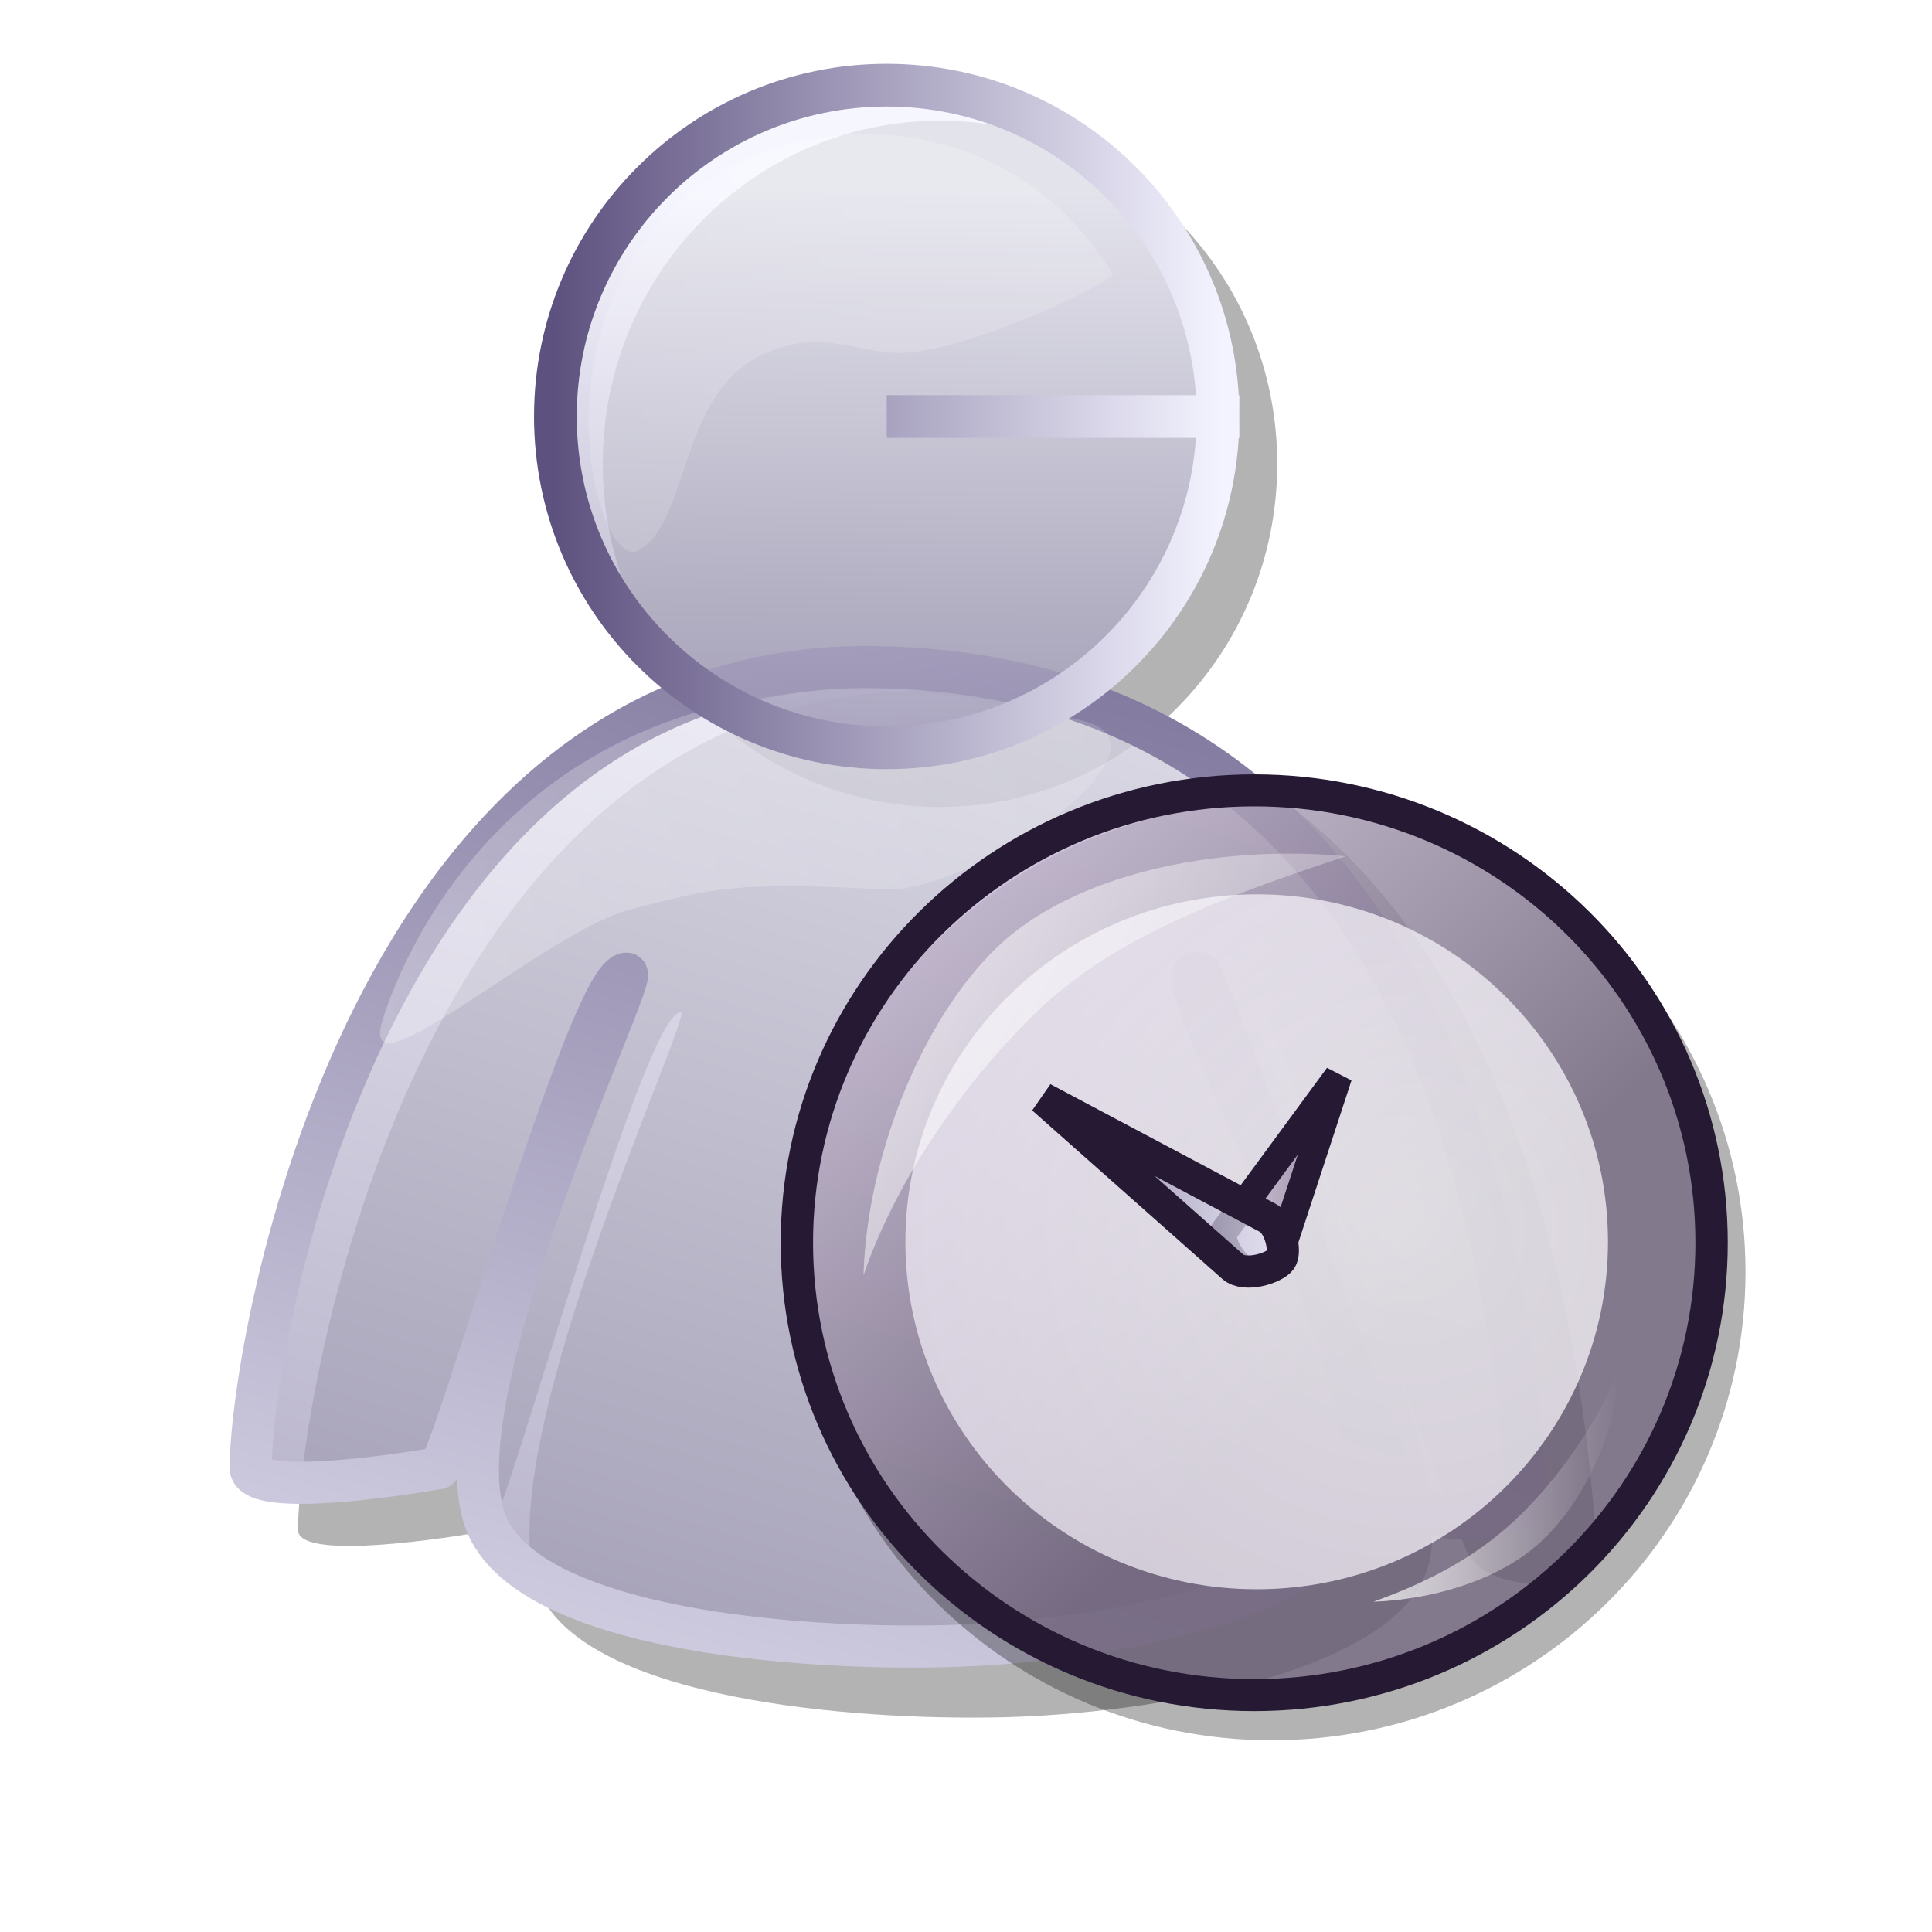
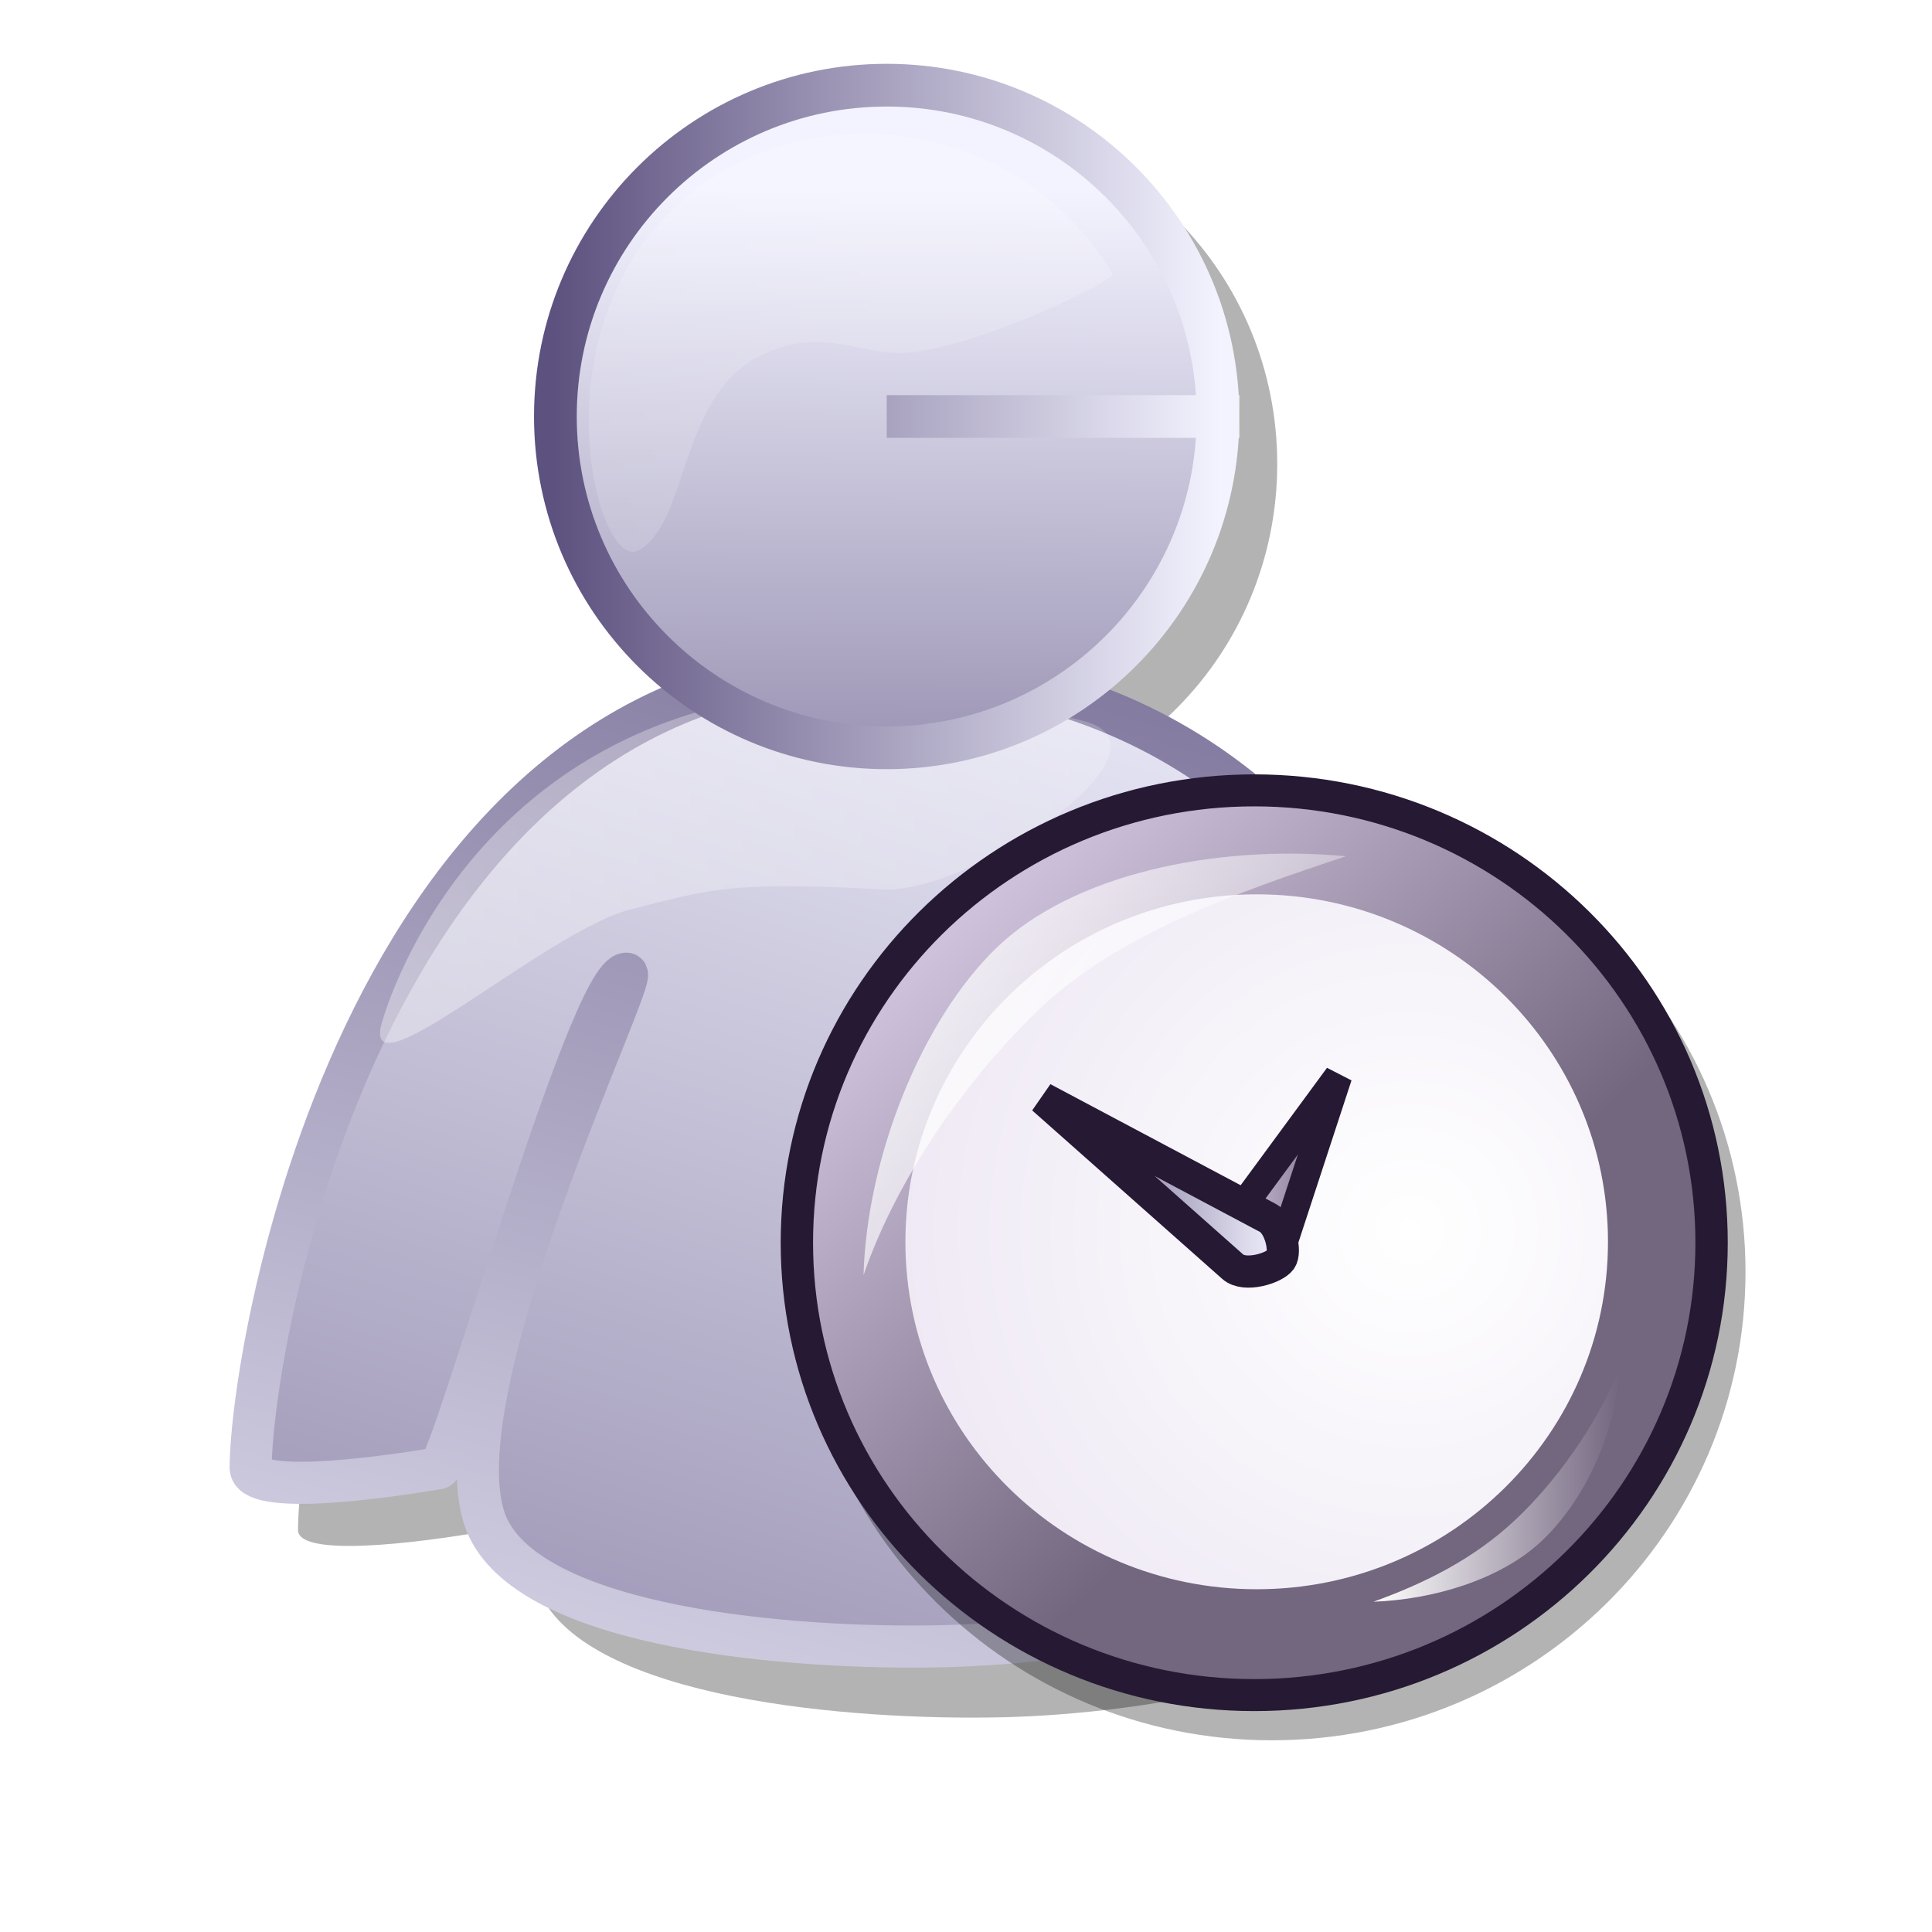
<svg xmlns="http://www.w3.org/2000/svg" xmlns:xlink="http://www.w3.org/1999/xlink" id="svg1" width="48pt" height="48pt">
  <defs id="defs3">
    <linearGradient id="linearGradient746">
      <stop style="stop-color:#ffffff;stop-opacity:1;" offset="0" id="stop747" />
      <stop style="stop-color:#ffffff;stop-opacity:0;" offset="1" id="stop748" />
    </linearGradient>
    <linearGradient id="linearGradient743">
      <stop style="stop-color:#d9cce6;stop-opacity:1;" offset="0" id="stop744" />
      <stop style="stop-color:#73667f;stop-opacity:1;" offset="1" id="stop745" />
    </linearGradient>
    <linearGradient id="linearGradient662">
      <stop style="stop-color:#5d517f;stop-opacity:1;" offset="0" id="stop663" />
      <stop style="stop-color:#f3f3ff;stop-opacity:1;" offset="1" id="stop664" />
    </linearGradient>
    <linearGradient id="linearGradient599">
      <stop style="stop-color:#ffffff;stop-opacity:1;" offset="0" id="stop600" />
      <stop style="stop-color:#d9cce6;stop-opacity:1;" offset="1" id="stop601" />
    </linearGradient>
    <linearGradient id="linearGradient584">
      <stop style="stop-color:#ffffff;stop-opacity:0.367;" offset="0" id="stop585" />
      <stop style="stop-color:#ffffff;stop-opacity:0.2;" offset="1" id="stop586" />
    </linearGradient>
    <linearGradient id="linearGradient578">
      <stop style="stop-color:#8a86b9;stop-opacity:1;" offset="0" id="stop579" />
      <stop style="stop-color:#b1ace8;stop-opacity:1;" offset="1" id="stop580" />
    </linearGradient>
    <linearGradient xlink:href="#linearGradient743" id="linearGradient581" x1="0.159" y1="0.063" x2="0.648" y2="0.577" />
    <linearGradient xlink:href="#linearGradient746" id="linearGradient583" x1="-0" y1="-0" x2="1" y2="-0" />
    <linearGradient xlink:href="#linearGradient662" id="linearGradient860" x1="-0" y1="0" x2="1" y2="0" />
    <linearGradient xlink:href="#linearGradient746" id="linearGradient861" x1="-0.447" y1="0.321" x2="1.274" y2="1.126" />
    <linearGradient xlink:href="#linearGradient584" id="linearGradient862" />
    <radialGradient xlink:href="#linearGradient599" id="radialGradient595" cx="0.718" cy="0.483" r="1.683" fx="0.718" fy="0.483" />
    <linearGradient xlink:href="#linearGradient662" id="linearGradient652" />
    <linearGradient xlink:href="#linearGradient662" id="linearGradient654" x1="0.455" y1="1.62" x2="0.464" y2="0.158" />
    <linearGradient xlink:href="#linearGradient584" id="linearGradient661" x1="0.586" y1="0.508" x2="-0.784" y2="0.773" />
    <radialGradient xlink:href="#linearGradient662" id="radialGradient628" cx="0.5" cy="0.5" r="0.5" fx="0.5" fy="0.5" />
    <linearGradient xlink:href="#linearGradient662" id="linearGradient669" x1="0.932" y1="-0.47" x2="0.197" y2="1.519" />
    <linearGradient xlink:href="#linearGradient662" id="linearGradient670" x1="0.034" y1="2.033" x2="0.901" y2="-0.1" />
    <linearGradient xlink:href="#linearGradient743" id="linearGradient749" x1="0" y1="-0" x2="1" y2="-0" />
  </defs>
  <g id="g633" transform="matrix(1.252122,0,0,1.252122,43.80526,17.33407)" style="font-size:12;">
    <path style="font-size:12;fill:#000000;fill-opacity:0.3;fill-rule:evenodd;stroke:none;stroke-width:1pt;stroke-opacity:1;" id="path631" d="M 46.996 15.354 A 10.339 10.339 0 1 0 26.318,15.354 A 10.339 10.339 0 1 0 46.996 15.354 L 36.657 15.354 z" transform="matrix(0.862937,0,0,0.878088,-41.74896,-15.05385)" />
    <path style="font-size:12;fill:#000000;fill-opacity:0.3;fill-rule:evenodd;stroke:none;stroke-width:0.835pt;" d="M -27.101 26.65 C -27.083 23.08 -23.913 4.244 -10.311 4.432 C 6.198 4.656 6.951 24.047 7.279 27.199 C 7.378 28.239 4.406 28.433 3.814 27.199 C 2.179 23.031 -1.379 13.018 -1.516 12.935 C -2.983 12.205 4.041 24.267 2.748 27.748 C 1.731 30.484 -4.676 31.5 -8.445 31.588 C -12.493 31.683 -19.421 31.104 -20.705 28.296 C -22.264 24.887 -16.613 12.93 -16.974 12.935 C -17.987 12.946 -21.647 26.535 -22.037 26.65 C -24.058 27.006 -27.052 27.349 -27.101 26.65 z " id="path628" />
-     <path style="font-size:12;fill:url(#linearGradient670);fill-opacity:0.75;fill-rule:evenodd;stroke:url(#linearGradient669);stroke-width:0.835pt;" d="M -28.354 24.999 C -28.337 21.593 -25.224 3.626 -11.87 3.805 C 4.338 4.019 5.077 22.516 5.399 25.522 C 5.496 26.514 2.578 26.699 1.997 25.522 C 0.392 21.547 -3.101 11.996 -3.236 11.916 C -4.676 11.219 2.22 22.725 0.951 26.045 C -0.047 28.656 -6.338 29.624 -10.039 29.709 C -14.013 29.799 -20.814 29.247 -22.074 26.569 C -23.605 23.317 -18.058 11.912 -18.411 11.916 C -19.406 11.926 -23 24.889 -23.383 24.999 C -25.367 25.338 -28.306 25.665 -28.354 24.999 z " id="path650" />
-     <path style="font-size:12;fill:url(#linearGradient862);fill-opacity:0.75;fill-rule:evenodd;stroke-width:1pt;" d="M -24.846 13.094 C -25.645 15.425 -20.58 10.796 -18.305 10.216 C -16.132 9.662 -15.611 9.469 -11.502 9.692 C -9.063 9.668 -3.737 5.956 -6.269 5.244 C -20.778 1.426 -24.451 11.81 -24.846 13.094 z " id="path651" />
-     <path style="font-size:12;fill:url(#linearGradient654);fill-opacity:0.75;fill-rule:evenodd;stroke:url(#linearGradient652);stroke-width:1pt;stroke-opacity:1;" id="path653" d="M 46.996 15.354 A 10.339 10.339 0 1 0 26.318,15.354 A 10.339 10.339 0 1 0 46.996 15.354 L 36.657 15.354 z" transform="matrix(0.847785,0,0,0.847785,-42.60342,-15.84179)" />
+     <path style="font-size:12;fill:url(#linearGradient670);fill-opacity:1.00;fill-rule:evenodd;stroke:url(#linearGradient669);stroke-width:0.835pt;" d="M -28.354 24.999 C -28.337 21.593 -25.224 3.626 -11.87 3.805 C 4.338 4.019 5.077 22.516 5.399 25.522 C 5.496 26.514 2.578 26.699 1.997 25.522 C 0.392 21.547 -3.101 11.996 -3.236 11.916 C -4.676 11.219 2.22 22.725 0.951 26.045 C -0.047 28.656 -6.338 29.624 -10.039 29.709 C -14.013 29.799 -20.814 29.247 -22.074 26.569 C -23.605 23.317 -18.058 11.912 -18.411 11.916 C -19.406 11.926 -23 24.889 -23.383 24.999 C -25.367 25.338 -28.306 25.665 -28.354 24.999 z " id="path650" />
+     <path style="font-size:12;fill:url(#linearGradient862);fill-opacity:1.00;fill-rule:evenodd;stroke-width:1pt;" d="M -24.846 13.094 C -25.645 15.425 -20.58 10.796 -18.305 10.216 C -16.132 9.662 -15.611 9.469 -11.502 9.692 C -9.063 9.668 -3.737 5.956 -6.269 5.244 C -20.778 1.426 -24.451 11.81 -24.846 13.094 z " id="path651" />
+     <path style="font-size:12;fill:url(#linearGradient654);fill-opacity:1.00;fill-rule:evenodd;stroke:url(#linearGradient652);stroke-width:1pt;stroke-opacity:1;" id="path653" d="M 46.996 15.354 A 10.339 10.339 0 1 0 26.318,15.354 A 10.339 10.339 0 1 0 46.996 15.354 L 36.657 15.354 z" transform="matrix(0.847785,0,0,0.847785,-42.60342,-15.84179)" />
    <path style="font-size:12;fill:url(#linearGradient661);fill-opacity:0.492;fill-rule:evenodd;stroke-width:1pt;" d="M -14.703 -4.511 C -13.201 -5.18 -12.21 -4.444 -11.04 -4.511 C -9.157 -4.618 -5.451 -6.433 -5.546 -6.604 C -8.081 -10.712 -13.012 -11.091 -16.012 -9.221 C -21.124 -6.032 -19.259 1.319 -18.105 0.722 C -16.73 0.011 -17.052 -3.533 -14.703 -4.511 z " id="path654" />
  </g>
  <g transform="matrix(0.57171,0,0,0.565479,23.73212,23.86802)" style="font-size:12;opacity:0.3;stroke:#000000;" id="g677">
    <ellipse cx="47.596" cy="41.556" rx="28.881" ry="28.881" transform="matrix(0.917566,0,0,0.917566,-11.48724,-5.833475)" style="fill-rule:evenodd;stroke-width:2.054;" id="path675" />
    <ellipse cx="42.107" cy="34.268" rx="21.773" ry="21.773" transform="matrix(0.934849,0,0,0.934849,-7.035911,0.205833)" style="fill-rule:evenodd;stroke-width:1pt;" id="path676" />
  </g>
-   <ellipse cx="47.596" cy="41.556" rx="28.881" ry="28.881" transform="matrix(0.524581,0,0,0.518863,16.58001,19.60536)" style="font-size:12;fill:url(#linearGradient581);fill-opacity:0.75;fill-rule:evenodd;stroke:#261933;stroke-width:2.043;stroke-dasharray:none;" id="path594" />
-   <ellipse cx="42.107" cy="34.268" rx="21.773" ry="21.773" transform="matrix(0.534463,0,0,0.528637,19.12488,23.02046)" style="font-size:12;fill:url(#radialGradient595);fill-opacity:0.75;fill-rule:evenodd;stroke-width:1pt;stroke:none;stroke-opacity:1;" id="path623" />
-   <path d="M 41.167 42.019 C 40.856 41.862 40.338 41.076 40.576 40.753 L 44.331 35.646 L 42.363 41.653 C 42.249 42.001 41.452 42.162 41.167 42.019 z " style="font-size:12;fill:url(#linearGradient749);fill-opacity:0.75;fill-rule:evenodd;stroke:#261933;stroke-width:0.924;" id="path666" />
-   <path d="M 42.426 41.726 C 42.225 42.009 41.237 42.317 40.839 41.964 L 34.546 36.385 L 41.99 40.34 C 42.421 40.569 42.609 41.468 42.426 41.726 z " style="font-size:12;fill:url(#linearGradient860);fill-opacity:0.75;fill-rule:evenodd;stroke:#261933;stroke-width:1.066;" id="path667" />
-   <path d="M 53.626 45.412 C 52.879 47.187 51.558 49.087 50.143 50.397 C 48.814 51.627 47.258 52.424 45.499 53.059 C 47.452 52.989 49.67 52.344 51.04 51.075 C 52.415 49.803 53.521 47.57 53.626 45.412 z " style="font-size:12;fill:url(#linearGradient583);fill-opacity:0.75;fill-rule:evenodd;stroke-width:1pt;" id="path668" />
-   <path d="M 28.605 42.245 C 28.713 38.368 30.511 33.805 33.023 31.385 C 35.513 28.985 40.213 27.957 44.588 28.364 C 40.95 29.574 37.014 30.942 34.387 33.473 C 32.012 35.762 29.709 39.021 28.605 42.245 z " style="font-size:12;fill:url(#linearGradient861);fill-opacity:0.75;fill-rule:evenodd;stroke-width:1pt;" id="path593" />
+   <ellipse cx="47.596" cy="41.556" rx="28.881" ry="28.881" transform="matrix(0.524581,0,0,0.518863,16.58001,19.60536)" style="font-size:12;fill:url(#linearGradient581);fill-opacity:1.00;fill-rule:evenodd;stroke:#261933;stroke-width:2.043;stroke-dasharray:none;" id="path594" />
+   <ellipse cx="42.107" cy="34.268" rx="21.773" ry="21.773" transform="matrix(0.534463,0,0,0.528637,19.12488,23.02046)" style="font-size:12;fill:url(#radialGradient595);fill-opacity:1.00;fill-rule:evenodd;stroke-width:1pt;stroke:none;stroke-opacity:1;" id="path623" />
+   <path d="M 41.167 42.019 C 40.856 41.862 40.338 41.076 40.576 40.753 L 44.331 35.646 L 42.363 41.653 C 42.249 42.001 41.452 42.162 41.167 42.019 z " style="font-size:12;fill:url(#linearGradient749);fill-opacity:1.00;fill-rule:evenodd;stroke:#261933;stroke-width:0.924;" id="path666" />
+   <path d="M 42.426 41.726 C 42.225 42.009 41.237 42.317 40.839 41.964 L 34.546 36.385 L 41.99 40.34 C 42.421 40.569 42.609 41.468 42.426 41.726 z " style="font-size:12;fill:url(#linearGradient860);fill-opacity:1.00;fill-rule:evenodd;stroke:#261933;stroke-width:1.066;" id="path667" />
+   <path d="M 53.626 45.412 C 52.879 47.187 51.558 49.087 50.143 50.397 C 48.814 51.627 47.258 52.424 45.499 53.059 C 47.452 52.989 49.67 52.344 51.04 51.075 C 52.415 49.803 53.521 47.57 53.626 45.412 z " style="font-size:12;fill:url(#linearGradient583);fill-opacity:1.00;fill-rule:evenodd;stroke-width:1pt;" id="path668" />
+   <path d="M 28.605 42.245 C 28.713 38.368 30.511 33.805 33.023 31.385 C 35.513 28.985 40.213 27.957 44.588 28.364 C 40.95 29.574 37.014 30.942 34.387 33.473 C 32.012 35.762 29.709 39.021 28.605 42.245 z " style="font-size:12;fill:url(#linearGradient861);fill-opacity:1.00;fill-rule:evenodd;stroke-width:1pt;" id="path593" />
</svg>
